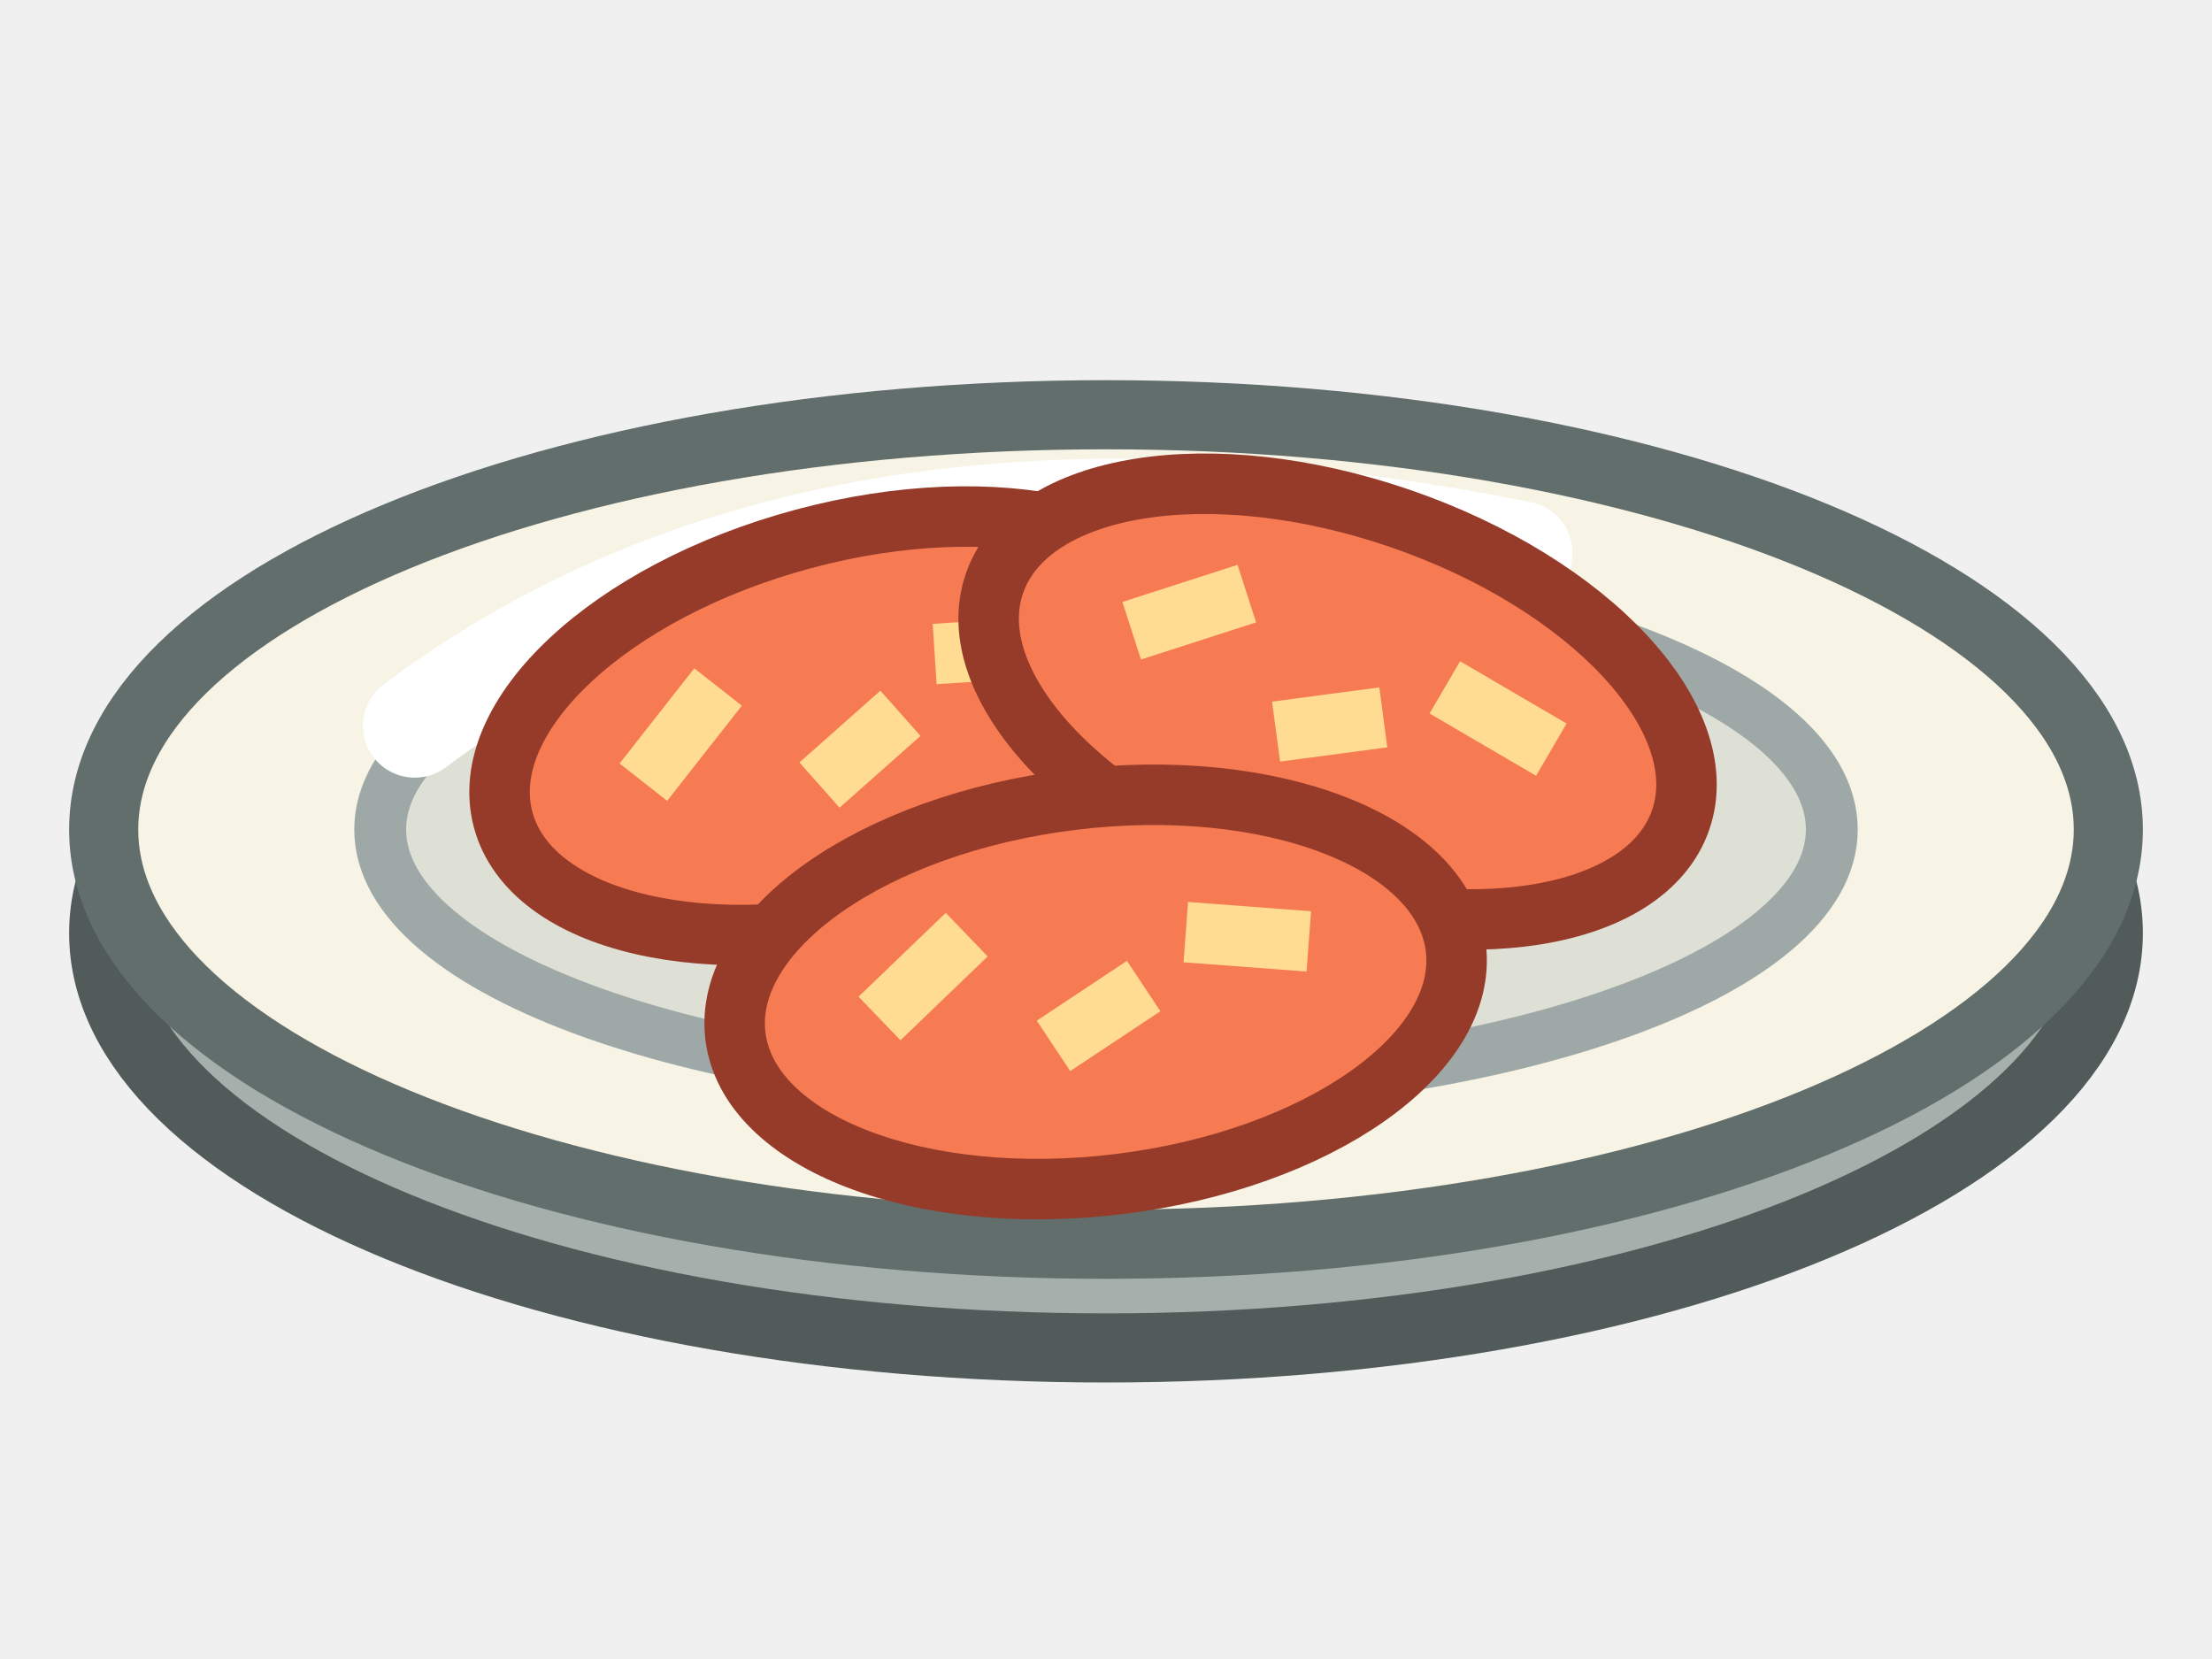
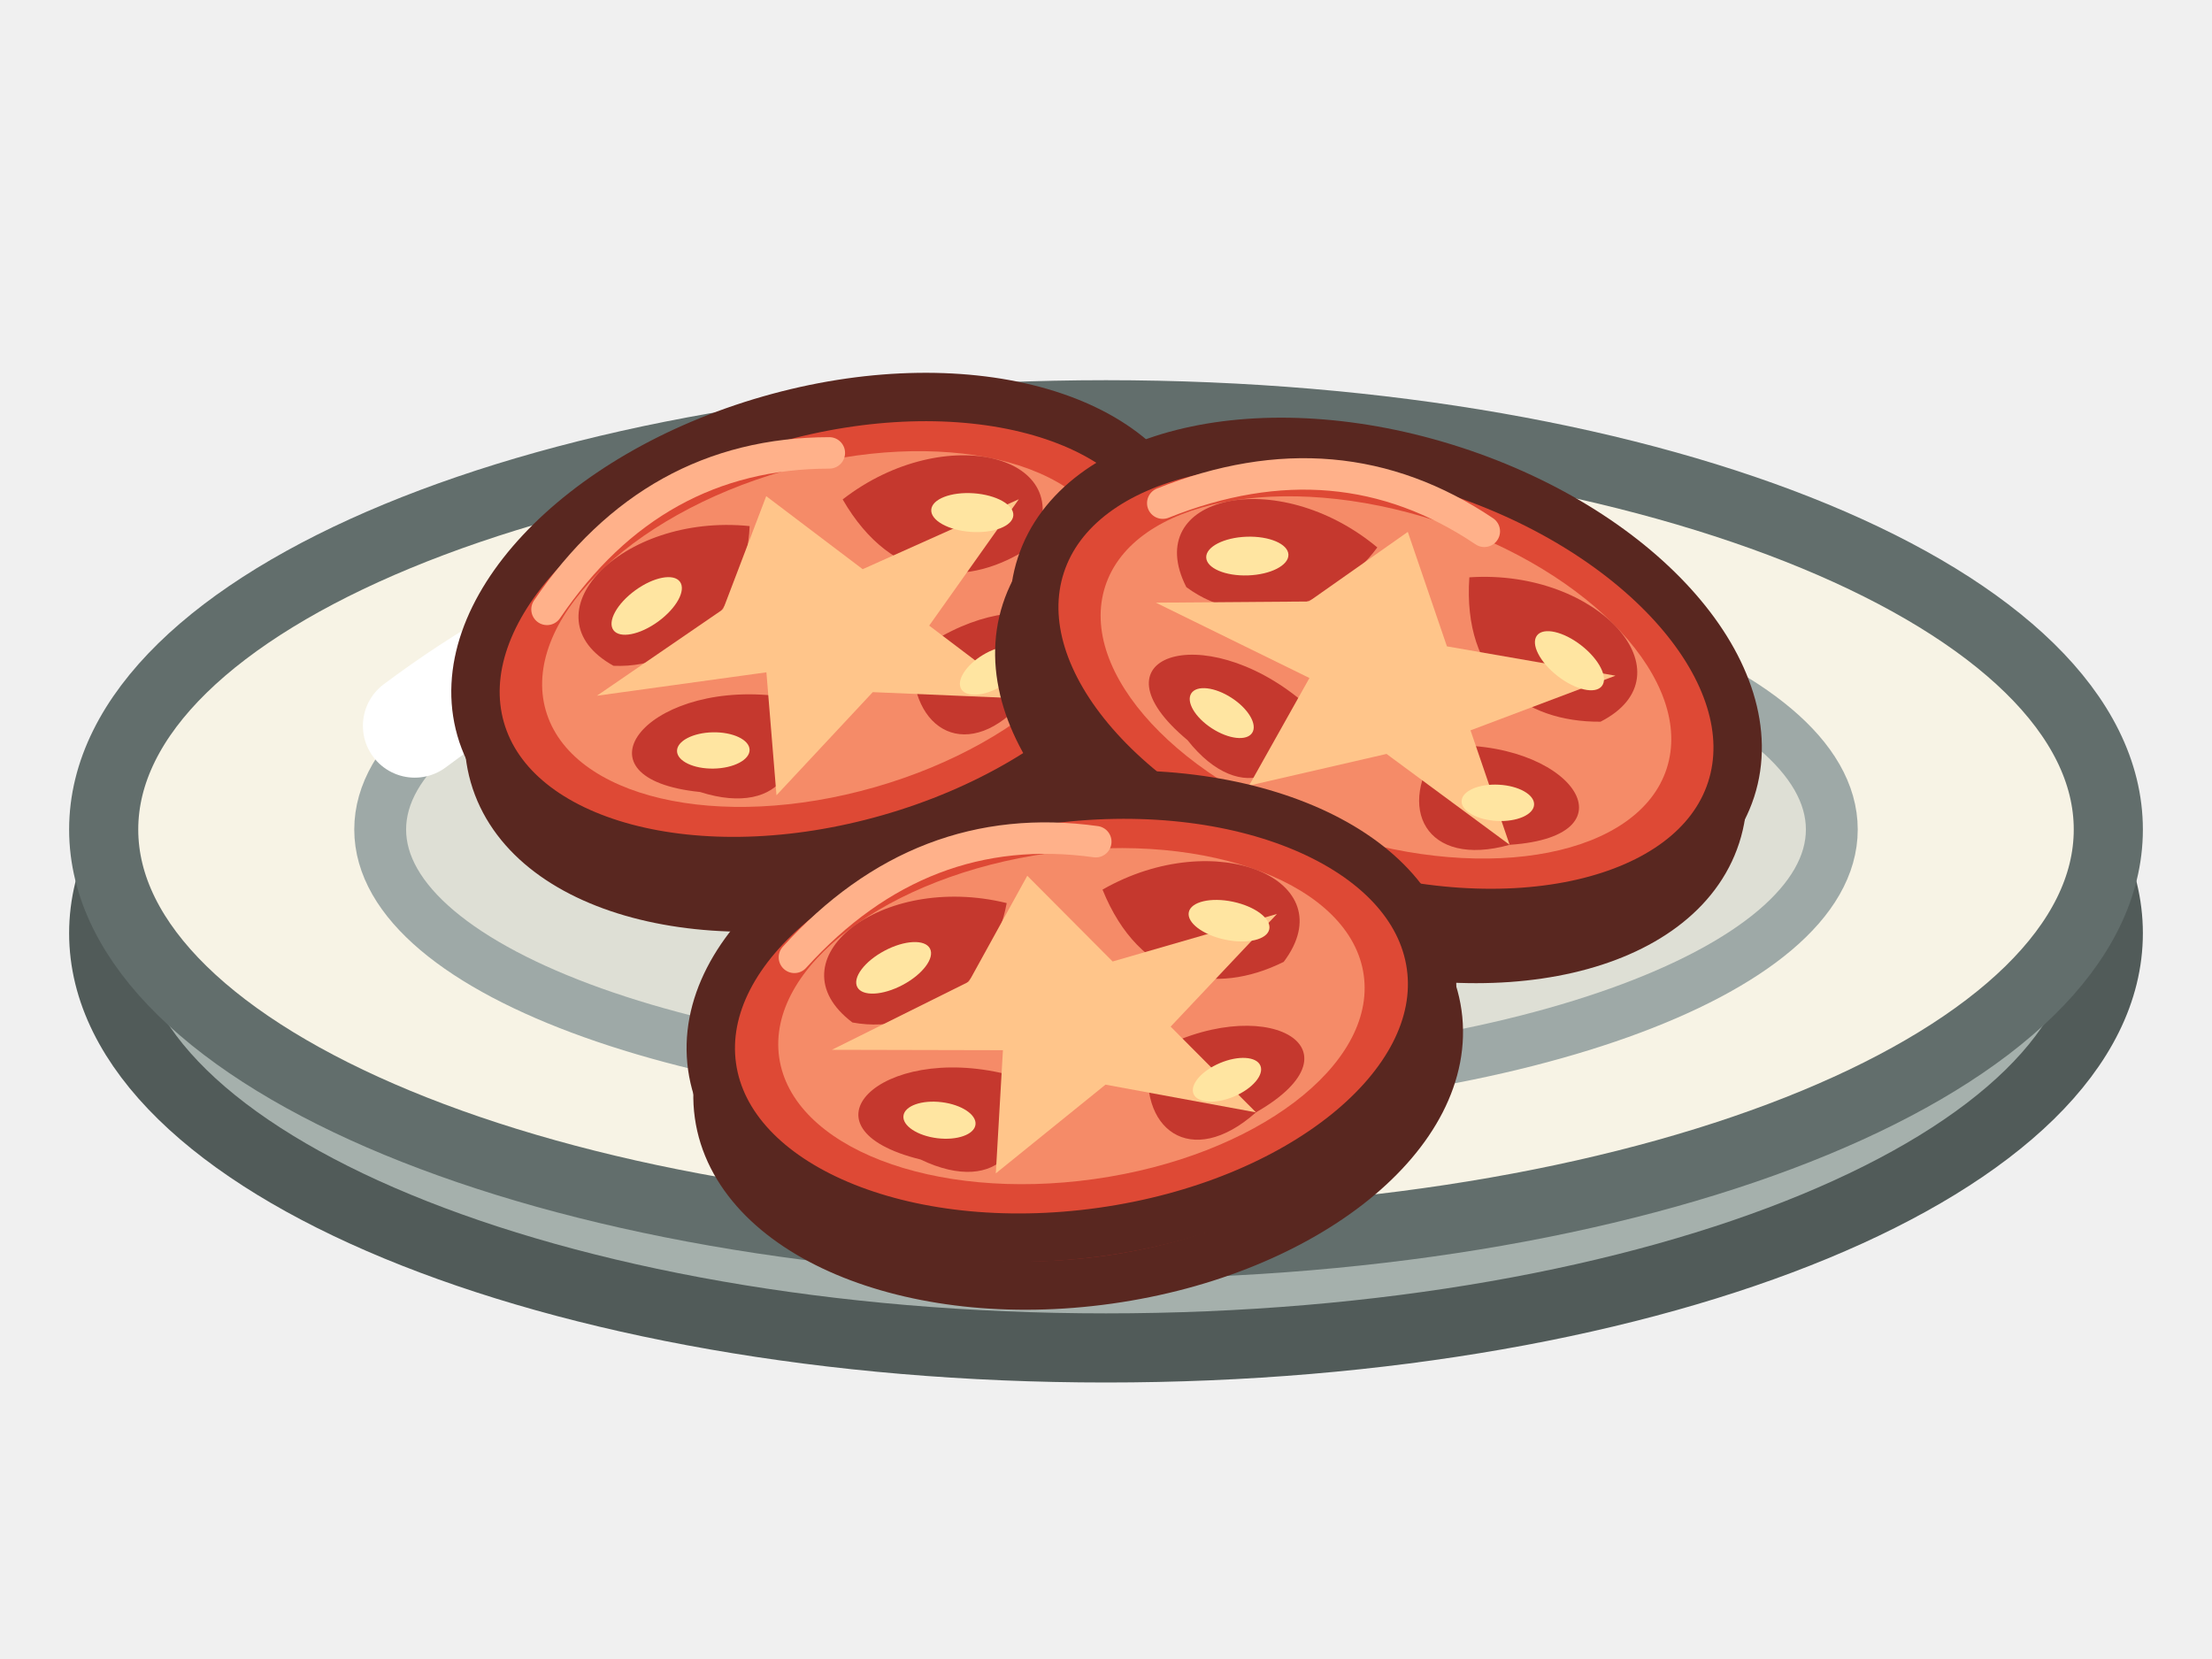
<svg xmlns="http://www.w3.org/2000/svg" viewBox="0 0 64 48" width="64" height="48">
  <ellipse cx="32" cy="27" rx="29" ry="12" fill="#a5b0ac" stroke="#515b59" stroke-width="2" />
  <ellipse cx="32" cy="24" rx="29" ry="12" fill="#f7f3e5" stroke="#626e6c" stroke-width="2" />
  <ellipse cx="32" cy="24" rx="21" ry="7.5" fill="#dedfd5" stroke="#9ea9a7" stroke-width="1.5" />
  <path d="M12 21q12-9 32-5" fill="none" stroke="#fff" stroke-width="3" stroke-linecap="round" />
  <g transform="translate(10 7) scale(.7)">
-     <g transform="translate(21 20) rotate(-15)">
-       <ellipse rx="15" ry="8" fill="#f67b53" stroke="#963b29" stroke-width="2.5" />
-       <path d="m-9 0 4-3m3 5 4-2m2-2 5 1" stroke="#ffdc91" stroke-width="2.5" />
-     </g>
-     <g transform="translate(41 19) rotate(19)">
-       <ellipse rx="15" ry="8" fill="#f67b53" stroke="#963b29" stroke-width="2.5" />
-       <path d="m-9 0 4-3m3 5 4-2m2-2 5 1" stroke="#ffdc91" stroke-width="2.5" />
-     </g>
-     <g transform="translate(31 31) rotate(-7)">
-       <ellipse rx="15" ry="8" fill="#f67b53" stroke="#963b29" stroke-width="2.5" />
-       <path d="m-9 0 4-3m3 5 4-2m2-2 5 1" stroke="#ffdc91" stroke-width="2.5" />
-     </g>
+     <defs>
+       <g id="tomato-slice">
+         <ellipse cy="2" rx="15" ry="9" fill="#a52d25" stroke="#592720" stroke-width="2" />
+         <ellipse rx="15" ry="9" fill="#de4935" stroke="#592720" stroke-width="2" />
+         <ellipse rx="12.2" ry="6.8" fill="#f58b68" />
+         <path fill="#c5382e" d="M-2-5C-7-7-12-4-9-1c3 1 6-1 7-4ZM2-5C7-7 12-4 9-1 6 0 3-1 2-5ZM-3 2C-8 0-12 3-7 5c3 2 5 0 4-3ZM3 2C8 0 12 3 7 5 4 7 2 5 3 2Z" />
+         <path fill="#ffc58a" d="m-1-6 3 4 7-1-5 4 3 4-6-2-5 3 1-5-7-1 6-2Z" />
+         <g fill="#ffe5a1">
+           <ellipse cx="-7" cy="-3" rx="1.7" ry=".8" transform="rotate(-20 -7 -3)" />
+           <ellipse cx="7" cy="-3" rx="1.7" ry=".8" transform="rotate(20 7 -3)" />
+           <ellipse cx="-6" cy="3.5" rx="1.5" ry=".75" transform="rotate(15 -6 3.5)" />
+           <ellipse cx="6" cy="3.5" rx="1.5" ry=".75" transform="rotate(-15 6 3.5)" />
+         </g>
+         <path d="M-11-4q6-5 13-3" fill="none" stroke="#ffb18a" stroke-width="1.3" stroke-linecap="round" />
+       </g>
+     </defs>
+     <use href="#tomato-slice" transform="translate(20 16) rotate(-16)" />
+     <use href="#tomato-slice" transform="translate(43 18) rotate(18)" />
+     <use href="#tomato-slice" transform="translate(30 32) rotate(-8)" />
  </g>
</svg>
